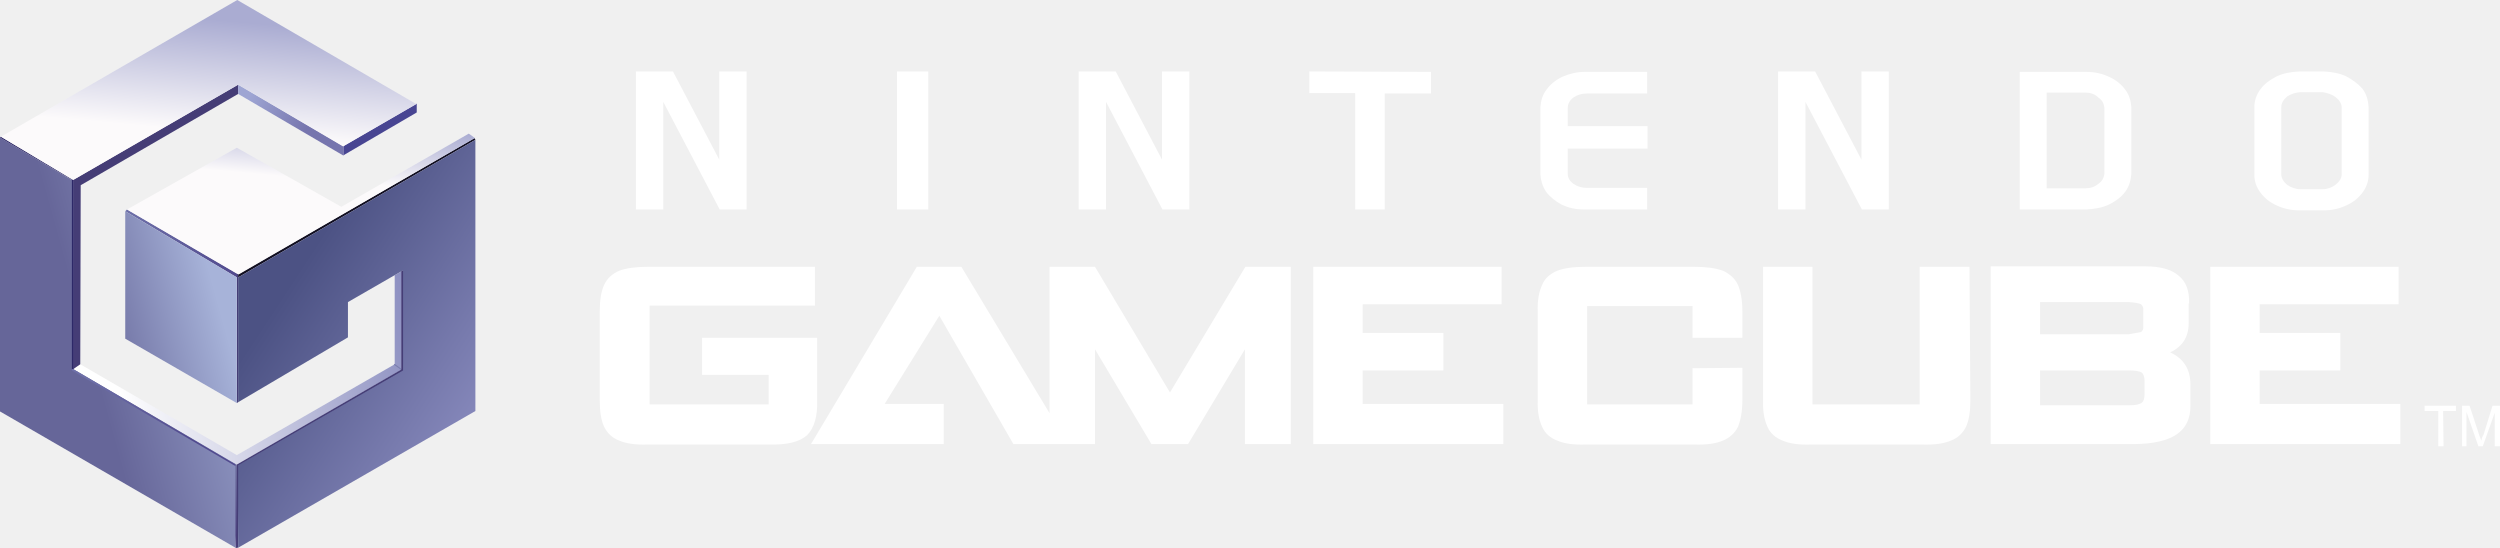
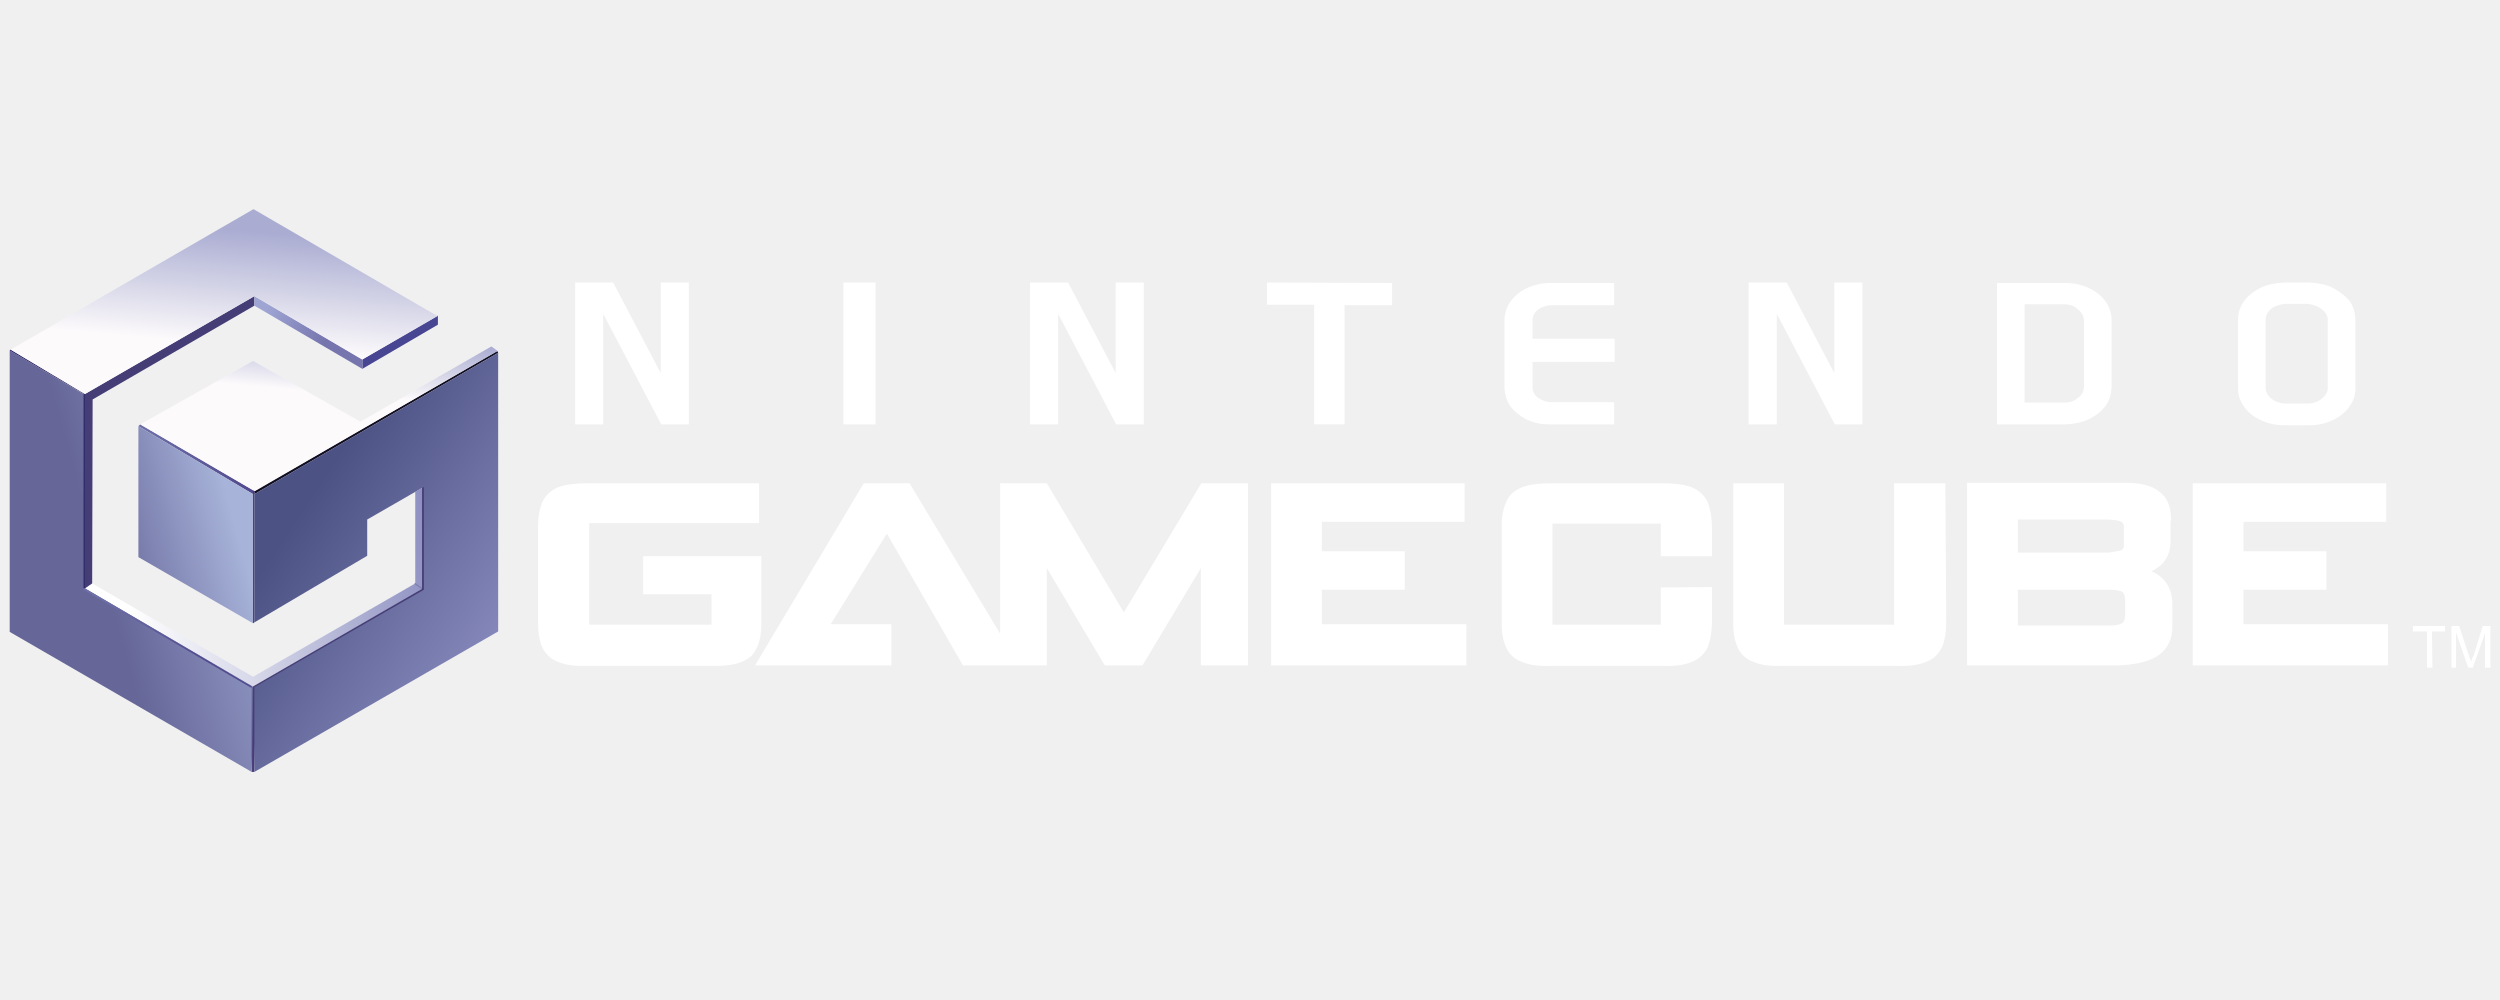
- <svg xmlns="http://www.w3.org/2000/svg" version="1.1" id="Layer_1" x="0px" y="0px" viewBox="0 0 566.9 124.2" style="enable-background:new 0 0 566.9 124.2;" xml:space="preserve">
-   <linearGradient id="SVGID_1_" gradientUnits="userSpaceOnUse" x1="24.411" y1="33.928" x2="104.739" y2="47.291" gradientTransform="matrix(1 0 0 -1 8.410366e-06 125.3747)">
-     <stop offset="3.680000e-02" style="stop-color:#FFFFFF" />
-     <stop offset="0.896" style="stop-color:#898CBF" />
+ <svg xmlns="http://www.w3.org/2000/svg" version="1.1" id="Layer_1" x="0px" y="0px" viewBox="0 0 500 200" xml:space="preserve" width="500" height="200">
+   <defs id="defs415" />
+   <linearGradient id="SVGID_1_" gradientUnits="userSpaceOnUse" x1="24.411" y1="33.929" x2="104.739" y2="47.291" gradientTransform="matrix(0.9062207,0,0,-0.9062207,1.941238,155.4456)">
+     <stop offset="3.680000e-02" style="stop-color:#FFFFFF" id="stop281" />
+     <stop offset="0.896" style="stop-color:#898CBF" id="stop283" />
  </linearGradient>
-   <path style="fill:url(#SVGID_1_);" d="M89.5,62.4v20.2l-35.8,20.6L18.2,82.6l-1.6,1.1l37.1,21.7l37.4-21.6V61.5L89.5,62.4z" />
-   <path style="fill:#7A7EAE;" d="M89.5,82.5l1.6,1.2v0.1L91,83.9l-1.7-1.2L89.5,82.5L89.5,82.5z" />
-   <linearGradient id="SVGID_2_" gradientUnits="userSpaceOnUse" x1="28.416" y1="70.222" x2="54.004" y2="70.222" gradientTransform="matrix(1 0 0 -1 8.410366e-06 125.3747)">
-     <stop offset="0" style="stop-color:#6E70A9" />
-     <stop offset="0.969" style="stop-color:#514A8E" />
+   <path style="fill:url(#SVGID_1_);stroke-width:0.906" d="m 83.048,98.377 v 18.306 l -32.443,18.668 -32.171,-18.668 -1.45,0.997 33.621,19.665 33.893,-19.574 V 97.561 Z" id="path286" />
+   <path style="fill:#7a7eae;stroke-width:0.906" d="m 83.048,116.592 1.45,1.087 v 0.091 l -0.091,0.091 -1.541,-1.087 z" id="path288" />
+   <linearGradient id="SVGID_2_" gradientUnits="userSpaceOnUse" x1="28.416" y1="70.222" x2="54.004" y2="70.222" gradientTransform="matrix(0.9062207,0,0,-0.9062207,1.941238,155.4456)">
+     <stop offset="0" style="stop-color:#6E70A9" id="stop290" />
+     <stop offset="0.969" style="stop-color:#514A8E" id="stop292" />
  </linearGradient>
-   <path style="fill:url(#SVGID_2_);" d="M54,62.2L28.8,47.5l-0.4,0.4l25.3,15L54,62.2z" />
-   <linearGradient id="SVGID_3_" gradientUnits="userSpaceOnUse" x1="53.812" y1="63.066" x2="54.14" y2="63.066" gradientTransform="matrix(1 0 0 -1 8.410366e-06 125.3747)">
-     <stop offset="0" style="stop-color:#6E70A9" />
-     <stop offset="0.969" style="stop-color:#514A8E" />
+   <path style="fill:url(#SVGID_2_);stroke-width:0.906" d="M 50.877,98.195 28.04,84.874 27.678,85.236 50.605,98.83 Z" id="path295" />
+   <linearGradient id="SVGID_3_" gradientUnits="userSpaceOnUse" x1="53.812" y1="63.066" x2="54.14" y2="63.066" gradientTransform="matrix(0.9062207,0,0,-0.9062207,1.941238,155.4456)">
+     <stop offset="0" style="stop-color:#6E70A9" id="stop297" />
+     <stop offset="0.969" style="stop-color:#514A8E" id="stop299" />
  </linearGradient>
-   <path style="fill:url(#SVGID_3_);" d="M53.9,62.2h0.2l0,0.2h-0.3L53.9,62.2z" />
-   <path style="fill:#120F22;" d="M54,62.9v-0.6l53.6-31l0.2,0.4L54,62.9z" />
-   <path style="fill:#453D76;" d="M54,124.2l0.4-18.5l37.2-21.4l0.1-23h-0.7v22.5l-37.4,21.6l-0.1,18.8H54z" />
-   <linearGradient id="SVGID_4_" gradientUnits="userSpaceOnUse" x1="64.079" y1="58.475" x2="108.721" y2="29.169" gradientTransform="matrix(1 0 0 -1 8.410366e-06 125.3747)">
-     <stop offset="0" style="stop-color:#4C5284" />
-     <stop offset="1" style="stop-color:#8789BC" />
+   <path style="fill:url(#SVGID_3_);stroke-width:0.906" d="m 50.787,98.195 h 0.181 v 0.181 h -0.272 z" id="path302" />
+   <path style="fill:#120f22;stroke-width:0.906" d="m 50.877,98.83 v -0.544 l 48.573,-28.093 0.181,0.362 z" id="path304" />
+   <path style="fill:#453d76;stroke-width:0.906" d="m 50.877,154.381 0.362,-16.765 33.711,-19.393 0.091,-20.843 h -0.634 v 20.39 l -33.893,19.574 -0.091,17.037 z" id="path306" />
+   <linearGradient id="SVGID_4_" gradientUnits="userSpaceOnUse" x1="64.079" y1="58.475" x2="108.721" y2="29.169" gradientTransform="matrix(0.9062207,0,0,-0.9062207,1.941238,155.4456)">
+     <stop offset="0" style="stop-color:#4C5284" id="stop308" />
+     <stop offset="1" style="stop-color:#8789BC" id="stop310" />
  </linearGradient>
-   <path style="fill:url(#SVGID_4_);" d="M54,91.2V62.9l53.8-31.2v61.5l-53.8,31v-18.7l37.4-21.5V61.3l-12.5,7.2v8L54,91.2z" />
-   <linearGradient id="SVGID_5_" gradientUnits="userSpaceOnUse" x1="53.459" y1="1.802" x2="53.148" y2="21.705" gradientTransform="matrix(1 0 0 -1 8.410366e-06 125.3747)">
-     <stop offset="0.11" style="stop-color:#4C407E" />
-     <stop offset="0.89" style="stop-color:#666699" />
-     <stop offset="1" style="stop-color:#9BA5CD" />
+   <path style="fill:url(#SVGID_4_);stroke-width:0.906" d="M 50.877,124.476 V 98.83 L 99.632,70.556 V 126.288 L 50.877,154.381 V 137.435 L 84.77,117.951 V 97.38 l -11.328,6.525 v 7.25 z" id="path313" />
+   <linearGradient id="SVGID_5_" gradientUnits="userSpaceOnUse" x1="53.459" y1="1.802" x2="53.148" y2="21.705" gradientTransform="matrix(0.9062207,0,0,-0.9062207,1.941238,155.4456)">
+     <stop offset="0.11" style="stop-color:#4C407E" id="stop315" />
+     <stop offset="0.89" style="stop-color:#666699" id="stop317" />
+     <stop offset="1" style="stop-color:#9BA5CD" id="stop319" />
  </linearGradient>
-   <path style="fill:url(#SVGID_5_);" d="M53.4,124.2h0.3v-18.8l-1.1-0.6L53.4,124.2z" />
-   <path style="fill:#2D2868;" d="M16.5,40.7l0.2,0.2l0.1,42.6l-0.2,0.2l-0.1-0.1L16.5,40.7z" />
-   <path style="fill:#453D76;" d="M18.2,82.6l-1.6,1.1V40.8L54,19.2v2.1L18.3,42L18.2,82.6z" />
-   <path style="fill:#453D76;" d="M54,62.1v29.1l-0.3,0.2V62.9V62L54,62.1z" />
-   <linearGradient id="SVGID_6_" gradientUnits="userSpaceOnUse" x1="4.819" y1="45.668" x2="66.021" y2="62.678" gradientTransform="matrix(1 0 0 -1 8.410366e-06 125.3747)">
-     <stop offset="0.233" style="stop-color:#666699" />
-     <stop offset="0.724" style="stop-color:#A7B3D9" />
+   <path style="fill:url(#SVGID_5_);stroke-width:0.906" d="m 50.333,154.381 h 0.272 v -17.037 l -0.997,-0.544 z" id="path322" />
+   <path style="fill:#2d2868;stroke-width:0.906" d="m 16.894,78.712 0.181,0.181 0.091,38.605 -0.181,0.181 -0.091,-0.091 z" id="path324" />
+   <path style="fill:#453d76;stroke-width:0.906" d="m 18.434,116.682 -1.45,0.997 V 78.802 L 50.877,59.228 v 1.903 L 18.525,79.89 Z" id="path326" />
+   <path style="fill:#453d76;stroke-width:0.906" d="m 50.877,98.105 v 26.371 l -0.272,0.181 V 98.83 98.014 Z" id="path328" />
+   <linearGradient id="SVGID_6_" gradientUnits="userSpaceOnUse" x1="4.819" y1="45.668" x2="66.021" y2="62.678" gradientTransform="matrix(0.9062207,0,0,-0.9062207,1.941238,155.4456)">
+     <stop offset="0.233" style="stop-color:#666699" id="stop330" />
+     <stop offset="0.724" style="stop-color:#A7B3D9" id="stop332" />
  </linearGradient>
-   <path style="fill:url(#SVGID_6_);" d="M28.4,47.9v28.9l25.3,14.6V62.9L28.4,47.9z" />
-   <linearGradient id="SVGID_7_" gradientUnits="userSpaceOnUse" x1="5.877" y1="41.869" x2="67.075" y2="58.877" gradientTransform="matrix(1 0 0 -1 8.410366e-06 125.3747)">
-     <stop offset="0.233" style="stop-color:#666699" />
-     <stop offset="0.991" style="stop-color:#A7B3D9" />
+   <path style="fill:url(#SVGID_6_);stroke-width:0.906" d="m 27.678,85.236 v 26.19 l 22.927,13.231 V 98.83 Z" id="path335" />
+   <linearGradient id="SVGID_7_" gradientUnits="userSpaceOnUse" x1="5.877" y1="41.869" x2="67.075" y2="58.877" gradientTransform="matrix(0.9062207,0,0,-0.9062207,1.941238,155.4456)">
+     <stop offset="0.233" style="stop-color:#666699" id="stop337" />
+     <stop offset="0.991" style="stop-color:#A7B3D9" id="stop339" />
  </linearGradient>
-   <path style="fill:url(#SVGID_7_);" d="M53.4,123.9v-18.7L16.6,83.7V41L0,31.2v62.1l53.4,30.9V123.9z" />
-   <path style="fill:#2D2868;" d="M16.6,40.8h-0.3v42.9h0.3V40.8z" />
-   <path style="fill:#2D2868;" d="M16.6,40.8L0.2,31L0,31.2l16.5,9.7L16.6,40.8z" />
-   <linearGradient id="SVGID_8_" gradientUnits="userSpaceOnUse" x1="19.582" y1="38.986" x2="43.917" y2="25.965" gradientTransform="matrix(1 0 0 -1 8.410366e-06 125.3747)">
-     <stop offset="0" style="stop-color:#6E70A9" />
-     <stop offset="0.969" style="stop-color:#514A8E" />
+   <path style="fill:url(#SVGID_7_);stroke-width:0.906" d="M 50.333,154.109 V 137.163 L 16.984,117.679 V 78.984 L 1.941,70.103 v 56.276 l 48.392,28.002 z" id="path342" />
+   <path style="fill:#2d2868;stroke-width:0.906" d="m 16.984,78.802 h -0.272 v 38.877 h 0.272 z" id="path344" />
+   <path style="fill:#2d2868;stroke-width:0.906" d="M 16.984,78.802 2.122,69.921 1.941,70.103 16.894,78.893 Z" id="path346" />
+   <linearGradient id="SVGID_8_" gradientUnits="userSpaceOnUse" x1="19.582" y1="38.986" x2="43.917" y2="25.965" gradientTransform="matrix(0.9062207,0,0,-0.9062207,1.941238,155.4456)">
+     <stop offset="0" style="stop-color:#6E70A9" id="stop348" />
+     <stop offset="0.969" style="stop-color:#514A8E" id="stop350" />
  </linearGradient>
-   <path style="fill:url(#SVGID_8_);" d="M53.4,105.3v0.4L16.3,84v-0.3h0.3L53.4,105.3z" />
-   <linearGradient id="SVGID_9_" gradientUnits="userSpaceOnUse" x1="55.73" y1="103.145" x2="71.18" y2="95.629" gradientTransform="matrix(1 0 0 -1 8.410366e-06 125.3747)">
-     <stop offset="3.680000e-02" style="stop-color:#9EA5D3" />
-     <stop offset="0.902" style="stop-color:#7675AE" />
+   <path style="fill:url(#SVGID_8_);stroke-width:0.906" d="m 50.333,137.254 v 0.362 L 16.713,117.951 v -0.272 h 0.272 z" id="path353" />
+   <linearGradient id="SVGID_9_" gradientUnits="userSpaceOnUse" x1="55.73" y1="103.145" x2="71.18" y2="95.629" gradientTransform="matrix(0.9062207,0,0,-0.9062207,1.941238,155.4456)">
+     <stop offset="3.680000e-02" style="stop-color:#9EA5D3" id="stop355" />
+     <stop offset="0.902" style="stop-color:#7675AE" id="stop357" />
  </linearGradient>
-   <path style="fill:url(#SVGID_9_);" d="M54,19.2l23.9,14v2.1L54,21.3V19.2z" />
-   <path style="fill:#484592;" d="M77.9,33.1v2.1l16.6-9.7v-2L77.9,33.1z" />
-   <linearGradient id="SVGID_10_" gradientUnits="userSpaceOnUse" x1="49.382" y1="120.853" x2="45.738" y2="80.358" gradientTransform="matrix(1 0 0 -1 8.410366e-06 125.3747)">
-     <stop offset="0" style="stop-color:#AAACD2" />
-     <stop offset="0.626" style="stop-color:#FCFAFB" />
+   <path style="fill:url(#SVGID_9_);stroke-width:0.906" d="m 50.877,59.228 21.659,12.687 v 1.903 L 50.877,61.131 Z" id="path360" />
+   <path style="fill:#484592;stroke-width:0.906" d="m 72.536,71.824 v 1.903 l 15.043,-8.79 v -1.812 z" id="path362" />
+   <linearGradient id="SVGID_10_" gradientUnits="userSpaceOnUse" x1="49.382" y1="120.853" x2="45.738" y2="80.358" gradientTransform="matrix(0.9062207,0,0,-0.9062207,1.941238,155.4456)">
+     <stop offset="0" style="stop-color:#AAACD2" id="stop364" />
+     <stop offset="0.626" style="stop-color:#FCFAFB" id="stop366" />
  </linearGradient>
-   <path style="fill:url(#SVGID_10_);" d="M53.8,0l40.6,23.6l-16.6,9.6L54,19.2L16.6,40.8L0.2,31L53.8,0z" />
-   <linearGradient id="SVGID_11_" gradientUnits="userSpaceOnUse" x1="71.775" y1="125.535" x2="68.13" y2="85.04" gradientTransform="matrix(1 0 0 -1 8.410366e-06 125.3747)">
-     <stop offset="0.674" style="stop-color:#AAACD2" />
-     <stop offset="1" style="stop-color:#FCFAFB" />
+   <path style="fill:url(#SVGID_10_);stroke-width:0.906" d="M 50.696,41.828 87.488,63.215 72.445,71.915 50.877,59.228 16.984,78.802 2.122,69.921 Z" id="path369" />
+   <linearGradient id="SVGID_11_" gradientUnits="userSpaceOnUse" x1="71.775" y1="125.535" x2="68.13" y2="85.039" gradientTransform="matrix(0.9062207,0,0,-0.9062207,1.941238,155.4456)">
+     <stop offset="0.674" style="stop-color:#AAACD2" id="stop371" />
+     <stop offset="1" style="stop-color:#FCFAFB" id="stop373" />
  </linearGradient>
-   <path style="fill:url(#SVGID_11_);" d="M28.8,47.5l24.9-14l23.7,13.4l28.9-16.6l1.4,1L54,62.2L28.8,47.5z" />
-   <path style="fill:#FFFFFF;" d="M373.5,21.2v-4.9h-14.1c-1.8,0-3.5,0.4-5.1,1.1c-1.5,0.7-2.7,1.7-3.6,2.9c-0.9,1.2-1.3,2.5-1.4,4  v15.3c0.1,1.4,0.5,2.7,1.3,3.9c0.9,1.2,2.1,2.1,3.5,2.9c1.5,0.7,3.1,1.1,5.1,1.1h14.3v-4.9h-13.7c-1.1,0-2.1-0.3-3-0.9  c-0.8-0.6-1.3-1.3-1.3-2.3v-5.7h18.1v-5.1h-18.1v-4.1c0-1,0.5-1.8,1.3-2.4c0.9-0.6,1.9-0.9,3-0.9H373.5" />
-   <path style="fill:#FFFFFF;" d="M458,16.2v31.3h15.1c1.9-0.1,3.6-0.4,5.1-1.1c1.6-0.8,2.8-1.7,3.7-2.9c0.9-1.2,1.3-2.6,1.4-4.1V24.3  c-0.1-1.5-0.5-2.8-1.4-4c-0.9-1.2-2.1-2.2-3.7-2.9c-1.5-0.7-3.2-1.1-5.1-1.1H458z M475.8,22.1c0.9,0.6,1.3,1.4,1.4,2.4v14.8  c-0.1,1-0.5,1.8-1.4,2.4c-0.8,0.7-1.8,1-2.9,1h-8.8V21h8.8C474,21,475,21.3,475.8,22.1z" />
-   <path style="fill:#FFFFFF;" d="M532,17.3c-1.5-0.7-3.2-1-5.1-1.1h-5.5c-1.9,0.1-3.6,0.4-5.1,1.1c-1.6,0.8-2.8,1.7-3.7,2.9  c-0.9,1.2-1.4,2.6-1.4,4.1v15.4c0,1.5,0.5,2.8,1.4,4c0.9,1.2,2.1,2.2,3.7,2.9c1.5,0.7,3.2,1.1,5.1,1.1h5.5c1.9,0,3.6-0.4,5.1-1.1  c1.6-0.7,2.8-1.7,3.7-2.9c0.9-1.2,1.4-2.6,1.4-4V24.2c-0.1-1.5-0.5-2.9-1.4-4.1C534.7,19,533.5,18.1,532,17.3z M529.6,22  c0.9,0.7,1.4,1.5,1.4,2.4v15.1c0,0.9-0.5,1.7-1.4,2.4c-0.8,0.6-1.8,1-2.9,1h-5.1c-1.1,0-2.1-0.4-3-1c-0.8-0.7-1.3-1.5-1.3-2.4V24.3  c0-0.9,0.5-1.7,1.3-2.4c0.9-0.6,1.9-0.9,3-1h5.1C527.8,21.1,528.8,21.4,529.6,22z" />
-   <path style="fill:#FFFFFF;" d="M169.3,16.2h-6.2v20l-10.5-20h-8.4v31.3h6.2V23.1l12.8,24.4h6.1V16.2z" />
-   <path style="fill:#FFFFFF;" d="M269.7,16.2h-6.2v20l-10.5-20h-8.4v31.3h6.2V23.1l12.8,24.4h6.1V16.2z" />
-   <path style="fill:#FFFFFF;" d="M428.3,16.2h-6.2v20l-10.5-20h-8.4v31.3h6.2V23.1l12.8,24.4h6.1V16.2z" />
-   <path style="fill:#FFFFFF;" d="M210.5,47.5V16.2h-7.1v31.3H210.5z" />
-   <path style="fill:#FFFFFF;" d="M296.9,16.2v4.9h10.4v26.4h6.7V21.2h10.5v-4.9L296.9,16.2" />
-   <path style="fill:#FFFFFF;" d="M543.9,69v-8.5h-42.7v40.2h43.1v-9.1h-31.9v-7.6h18.3v-8.5h-18.3V69H543.9z" />
-   <path style="fill:#FFFFFF;" d="M496.4,68.8c0.1-2.8-0.7-5-2.4-6.3c-1.6-1.4-4.1-2.1-7.5-2.1h-35.1v40.3H484  c8.6-0.1,12.7-2.9,12.7-8.6v-4.9c0-3.4-1.5-5.9-4.6-7.3c2.8-1.3,4.2-3.5,4.2-6.6V68.8z M485.5,69c0.4,0.4,0.6,0.8,0.5,1.4V74  c0.1,0.5-0.1,1-0.5,1.3l-2.8,0.5h-20.1v-7.3h20.1C484.2,68.6,485.2,68.8,485.5,69z M462.6,91.9V84h20.2c1.5,0,2.4,0.2,2.9,0.5  c0.4,0.4,0.6,1,0.6,2v2.9c0,0.9-0.2,1.6-0.6,1.9c-0.5,0.4-1.4,0.6-2.9,0.6H462.6z" />
-   <path style="fill:#FFFFFF;" d="M446.6,60.5h-11.3v31.2H411V60.5h-11.2v30.3c-0.1,2.5,0.3,4.5,1,6c0.6,1.4,1.8,2.5,3.4,3.1  c1.6,0.7,3.7,1,6.5,0.9h25.1c2.8,0.1,5-0.2,6.6-0.9c1.6-0.6,2.7-1.7,3.4-3.1c0.7-1.5,1-3.5,1-6L446.6,60.5" />
-   <path style="fill:#FFFFFF;" d="M394.1,64.6c-0.7-1.5-1.9-2.5-3.4-3.2c-1.6-0.6-3.8-0.9-6.5-0.9h-24.6c-2.8,0-4.9,0.3-6.5,0.9  c-1.6,0.7-2.8,1.7-3.4,3.2c-0.7,1.5-1.1,3.5-1,6v20.2c-0.1,2.5,0.3,4.5,1,6c0.6,1.4,1.8,2.5,3.4,3.1c1.6,0.7,3.7,1,6.5,0.9h24.6  c2.7,0.1,4.9-0.2,6.5-0.9c1.5-0.6,2.7-1.7,3.4-3.1c0.6-1.5,1-3.5,1-6v-7.4l-11.3,0.1v8.2h-23.9V69.4h23.9v7.2h11.3v-6  C395.1,68,394.7,66,394.1,64.6z" />
-   <path style="fill:#FFFFFF;" d="M340.5,69v-8.5h-42.7v40.2h43.1v-9.1H309v-7.6h18.3v-8.5H309V69H340.5z" />
-   <path style="fill:#FFFFFF;" d="M282.4,60.5l-17.1,28.5l-17-28.5H238v33.2l-20-33.2h-10.1l-24,40.2H214v-9.1h-13.4l12.4-20l16.8,29.1  h18.5V79.2l12.8,21.5h8.3l12.9-21.5v21.5h10.4V60.5L282.4,60.5" />
-   <path style="fill:#FFFFFF;" d="M184.8,69.3v-8.8h-37.9c-2.7,0-4.9,0.3-6.5,0.9c-1.6,0.7-2.7,1.7-3.4,3.2c-0.7,1.5-1,3.5-1,6v20.2  c0,2.5,0.3,4.5,1,6c0.7,1.4,1.8,2.5,3.4,3.1c1.6,0.7,3.8,1,6.5,0.9h27.6c4,0.1,6.8-0.6,8.5-2.1c1.6-1.6,2.4-4.2,2.3-7.9V76.6h-26.1  V85h15.1v6.7h-27V69.3H184.8z" />
-   <path style="fill:#FFFFFF;" d="M566.9,92h-1.7l-2,6.5c-0.3,0.5-0.5,1-0.5,1.4c-0.2-0.3-0.3-0.7-0.5-1.2L560,92h-1.7v9.2h1v-7.8  l2.7,7.8h1l2.7-7.6v7.6h1.2V92z" />
-   <path style="fill:#FFFFFF;" d="M554,93.2h2.9V92h-7.1v1.2h3.1v8h1.2L554,93.2" />
+   <path style="fill:url(#SVGID_11_);stroke-width:0.906" d="M 28.04,84.874 50.605,72.187 72.083,84.33 98.272,69.287 99.541,70.193 50.877,98.195 Z" id="path376" />
+   <path style="fill:#ffffff;stroke-width:0.906" d="m 322.823,61.04 v -4.44 h -12.778 c -1.631,0 -3.172,0.362 -4.622,0.997 -1.359,0.634 -2.447,1.541 -3.262,2.628 -0.816,1.087 -1.178,2.266 -1.269,3.625 v 13.865 c 0.091,1.269 0.453,2.447 1.178,3.534 0.816,1.087 1.903,1.903 3.172,2.628 1.359,0.634 2.809,0.997 4.622,0.997 h 12.959 v -4.44 h -12.415 c -0.997,0 -1.903,-0.272 -2.719,-0.816 -0.725,-0.544 -1.178,-1.178 -1.178,-2.084 v -5.165 h 16.403 v -4.622 h -16.403 v -3.716 c 0,-0.906 0.453,-1.631 1.178,-2.175 0.816,-0.544 1.722,-0.816 2.719,-0.816 h 12.415" id="path378" />
+   <path style="fill:#ffffff;stroke-width:0.906" d="m 399.398,56.509 v 28.365 h 13.684 c 1.722,-0.091 3.262,-0.362 4.622,-0.997 1.45,-0.725 2.537,-1.541 3.353,-2.628 0.816,-1.087 1.178,-2.356 1.269,-3.716 V 63.85 c -0.091,-1.359 -0.453,-2.537 -1.269,-3.625 -0.816,-1.087 -1.903,-1.994 -3.353,-2.628 -1.359,-0.634 -2.9,-0.997 -4.622,-0.997 h -13.684 z m 16.131,5.347 c 0.816,0.544 1.178,1.269 1.269,2.175 v 13.412 c -0.091,0.906 -0.453,1.631 -1.269,2.175 -0.725,0.634 -1.631,0.906 -2.628,0.906 h -7.975 V 60.859 h 7.975 c 0.997,0 1.903,0.272 2.628,0.997 z" id="path380" />
+   <path style="fill:#ffffff;stroke-width:0.906" d="m 466.459,57.506 c -1.359,-0.634 -2.9,-0.906 -4.622,-0.997 h -4.984 c -1.722,0.091 -3.262,0.362 -4.622,0.997 -1.45,0.725 -2.537,1.541 -3.353,2.628 -0.816,1.087 -1.269,2.356 -1.269,3.716 v 13.956 c 0,1.359 0.453,2.537 1.269,3.625 0.816,1.087 1.903,1.994 3.353,2.628 1.359,0.634 2.9,0.997 4.622,0.997 h 4.984 c 1.722,0 3.262,-0.362 4.622,-0.997 1.45,-0.634 2.537,-1.541 3.353,-2.628 0.816,-1.087 1.269,-2.356 1.269,-3.625 V 63.759 c -0.091,-1.359 -0.453,-2.628 -1.269,-3.716 -0.906,-0.997 -1.994,-1.812 -3.353,-2.537 z m -2.175,4.259 c 0.816,0.634 1.269,1.359 1.269,2.175 v 13.684 c 0,0.816 -0.453,1.541 -1.269,2.175 -0.725,0.544 -1.631,0.906 -2.628,0.906 h -4.622 c -0.997,0 -1.903,-0.362 -2.719,-0.906 -0.725,-0.634 -1.178,-1.359 -1.178,-2.175 V 63.85 c 0,-0.816 0.453,-1.541 1.178,-2.175 0.816,-0.544 1.722,-0.816 2.719,-0.906 h 4.622 c 0.997,0.181 1.903,0.453 2.628,0.997 z" id="path382" />
+   <path style="fill:#ffffff;stroke-width:0.906" d="m 137.773,56.509 h -5.619 v 18.124 l -9.515,-18.124 h -7.612 v 28.365 h 5.619 V 62.762 l 11.6,22.112 h 5.528 z" id="path384" />
+   <path style="fill:#ffffff;stroke-width:0.906" d="m 228.757,56.509 h -5.619 v 18.124 l -9.515,-18.124 h -7.612 v 28.365 h 5.619 V 62.762 l 11.6,22.112 h 5.528 z" id="path386" />
+   <path style="fill:#ffffff;stroke-width:0.906" d="m 372.484,56.509 h -5.619 v 18.124 l -9.515,-18.124 h -7.612 v 28.365 h 5.619 V 62.762 l 11.6,22.112 h 5.528 z" id="path388" />
+   <path style="fill:#ffffff;stroke-width:0.906" d="M 175.109,84.874 V 56.509 h -6.434 v 28.365 z" id="path390" />
+   <path style="fill:#ffffff;stroke-width:0.906" d="m 253.406,56.509 v 4.44 h 9.425 v 23.924 h 6.072 V 61.04 h 9.515 v -4.44 l -25.012,-0.091" id="path392" />
+   <path style="fill:#ffffff;stroke-width:0.906" d="m 477.243,104.358 v -7.703 h -38.696 v 36.43 h 39.058 v -8.247 H 448.697 V 117.951 h 16.584 v -7.703 H 448.697 v -5.89 z" id="path394" />
+   <path style="fill:#ffffff;stroke-width:0.906" d="m 434.197,104.176 c 0.091,-2.537 -0.634,-4.531 -2.175,-5.709 -1.45,-1.269 -3.716,-1.903 -6.797,-1.903 h -31.808 v 36.521 h 29.543 c 7.793,-0.091 11.509,-2.628 11.509,-7.793 v -4.44 c 0,-3.081 -1.359,-5.347 -4.169,-6.615 2.537,-1.178 3.806,-3.172 3.806,-5.981 v -4.078 z m -9.878,0.181 c 0.362,0.362 0.544,0.725 0.453,1.269 v 3.262 c 0.091,0.453 -0.091,0.906 -0.453,1.178 l -2.537,0.453 H 403.567 v -6.615 h 18.215 c 1.359,0.091 2.266,0.272 2.537,0.453 z M 403.567,125.11 V 117.951 h 18.306 c 1.359,0 2.175,0.181 2.628,0.453 0.362,0.362 0.544,0.906 0.544,1.812 v 2.628 c 0,0.816 -0.181,1.45 -0.544,1.722 -0.453,0.362 -1.269,0.544 -2.628,0.544 z" id="path396" />
+   <path style="fill:#ffffff;stroke-width:0.906" d="M 389.068,96.655 H 378.827 V 124.929 H 356.806 V 96.655 H 346.656 V 124.113 c -0.091,2.266 0.272,4.078 0.906,5.437 0.544,1.269 1.631,2.266 3.081,2.809 1.45,0.634 3.353,0.906 5.89,0.816 h 22.746 c 2.537,0.091 4.531,-0.181 5.981,-0.816 1.45,-0.544 2.447,-1.541 3.081,-2.809 0.634,-1.359 0.906,-3.172 0.906,-5.437 l -0.181,-27.458" id="path398" />
+   <path style="fill:#ffffff;stroke-width:0.906" d="m 341.491,100.37 c -0.634,-1.359 -1.722,-2.266 -3.081,-2.9 -1.45,-0.544 -3.444,-0.816 -5.89,-0.816 h -22.293 c -2.537,0 -4.44,0.272 -5.89,0.816 -1.45,0.634 -2.537,1.541 -3.081,2.9 -0.634,1.359 -0.997,3.172 -0.906,5.437 v 18.306 c -0.091,2.266 0.272,4.078 0.906,5.437 0.544,1.269 1.631,2.266 3.081,2.809 1.45,0.634 3.353,0.906 5.89,0.816 h 22.293 c 2.447,0.091 4.44,-0.181 5.89,-0.816 1.359,-0.544 2.447,-1.541 3.081,-2.809 0.544,-1.359 0.906,-3.172 0.906,-5.437 v -6.706 l -10.24,0.091 v 7.431 h -21.659 v -20.209 h 21.659 v 6.525 h 10.24 v -5.437 c 0,-2.356 -0.362,-4.169 -0.906,-5.437 z" id="path400" />
+   <path style="fill:#ffffff;stroke-width:0.906" d="m 292.918,104.358 v -7.703 h -38.696 v 36.43 h 39.058 v -8.247 H 264.372 V 117.951 h 16.584 v -7.703 H 264.372 v -5.89 z" id="path402" />
+   <path style="fill:#ffffff;stroke-width:0.906" d="M 240.266,96.655 224.77,122.482 209.364,96.655 h -9.334 V 126.741 L 181.906,96.655 h -9.153 l -21.749,36.43 h 27.277 v -8.247 h -12.143 l 11.237,-18.124 15.225,26.371 H 209.364 v -19.484 l 11.6,19.484 h 7.522 l 11.69,-19.484 v 19.484 h 9.425 V 96.655 h -9.334" id="path404" />
+   <path style="fill:#ffffff;stroke-width:0.906" d="m 151.819,104.63 v -7.975 h -34.346 c -2.447,0 -4.44,0.272 -5.89,0.816 -1.45,0.634 -2.447,1.541 -3.081,2.9 -0.634,1.359 -0.906,3.172 -0.906,5.437 v 18.306 c 0,2.266 0.272,4.078 0.906,5.437 0.634,1.269 1.631,2.266 3.081,2.809 1.45,0.634 3.444,0.906 5.89,0.816 h 25.012 c 3.625,0.091 6.162,-0.544 7.703,-1.903 1.45,-1.45 2.175,-3.806 2.084,-7.159 v -12.868 h -23.652 v 7.612 h 13.684 v 6.072 h -24.468 v -20.299 z" id="path406" />
+   <path style="fill:#ffffff;stroke-width:0.906" d="m 498.086,125.201 h -1.541 l -1.812,5.89 c -0.272,0.453 -0.453,0.906 -0.453,1.269 -0.181,-0.272 -0.272,-0.634 -0.453,-1.087 l -1.994,-6.072 h -1.541 v 8.337 h 0.906 v -7.069 l 2.447,7.069 h 0.906 l 2.447,-6.887 v 6.887 h 1.087 z" id="path408" />
+   <path style="fill:#ffffff;stroke-width:0.906" d="m 486.396,126.288 h 2.628 v -1.087 h -6.434 v 1.087 h 2.809 v 7.25 h 1.087 l -0.091,-7.25" id="path410" />
</svg>
